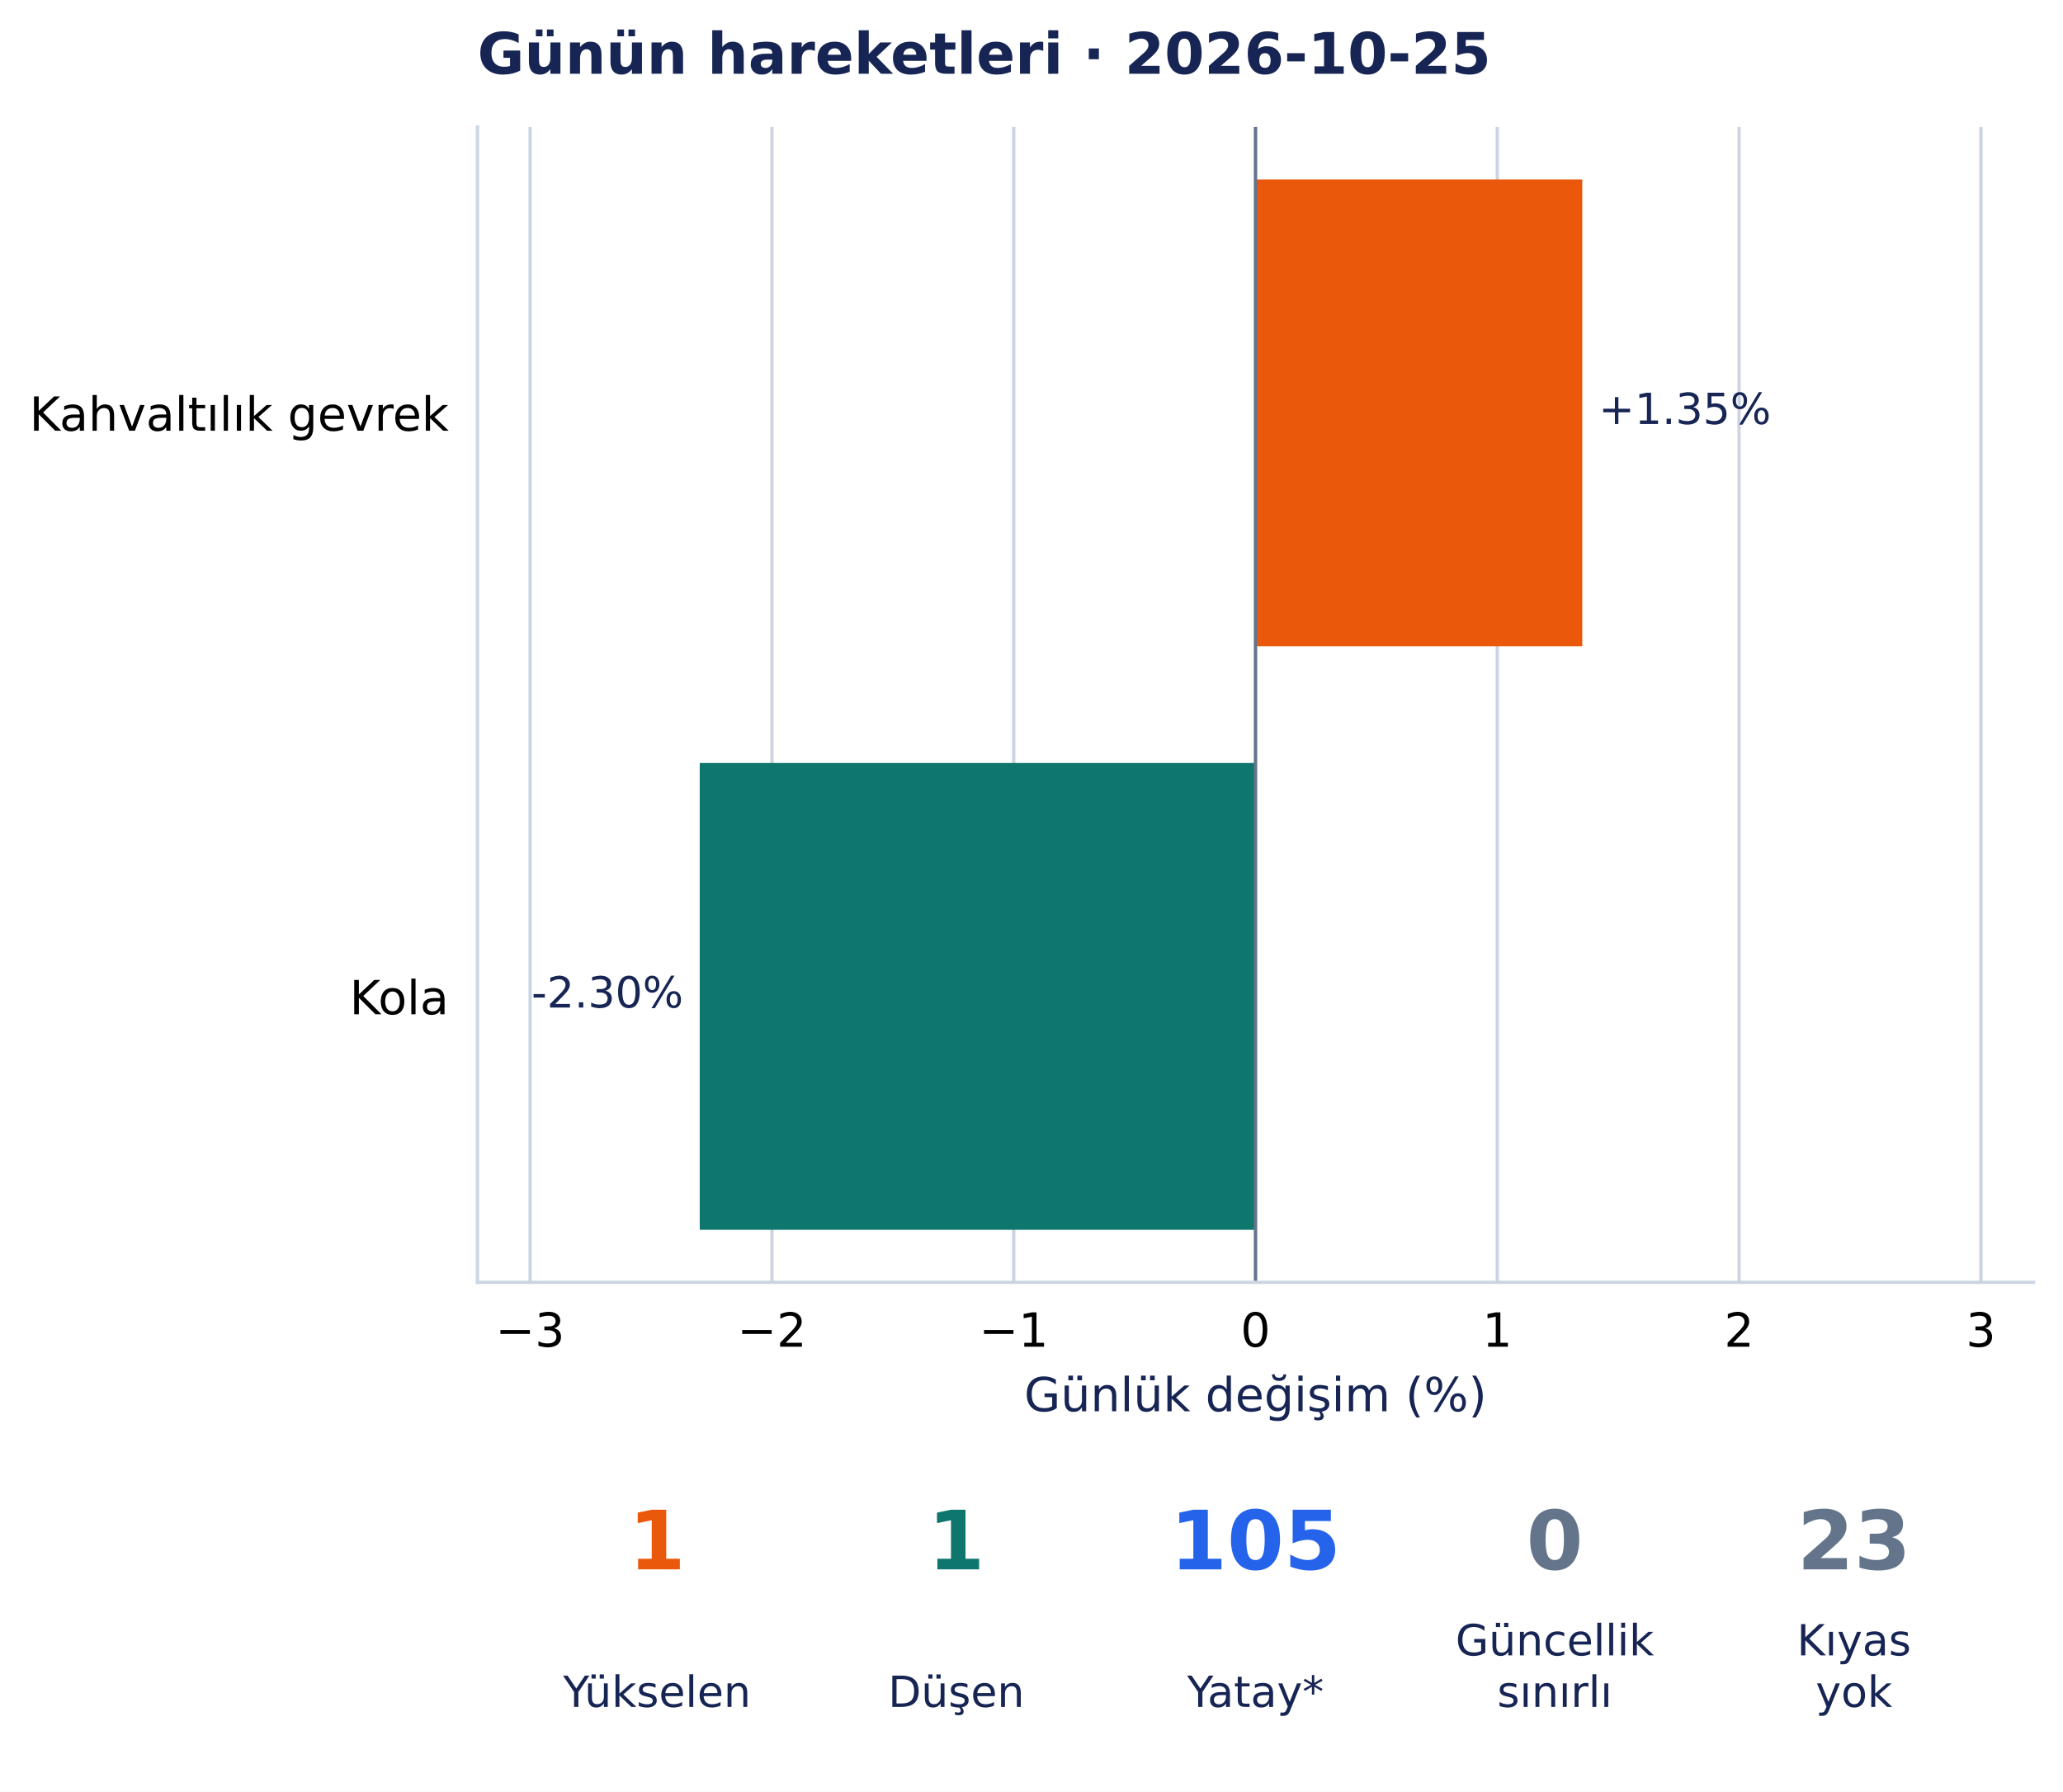
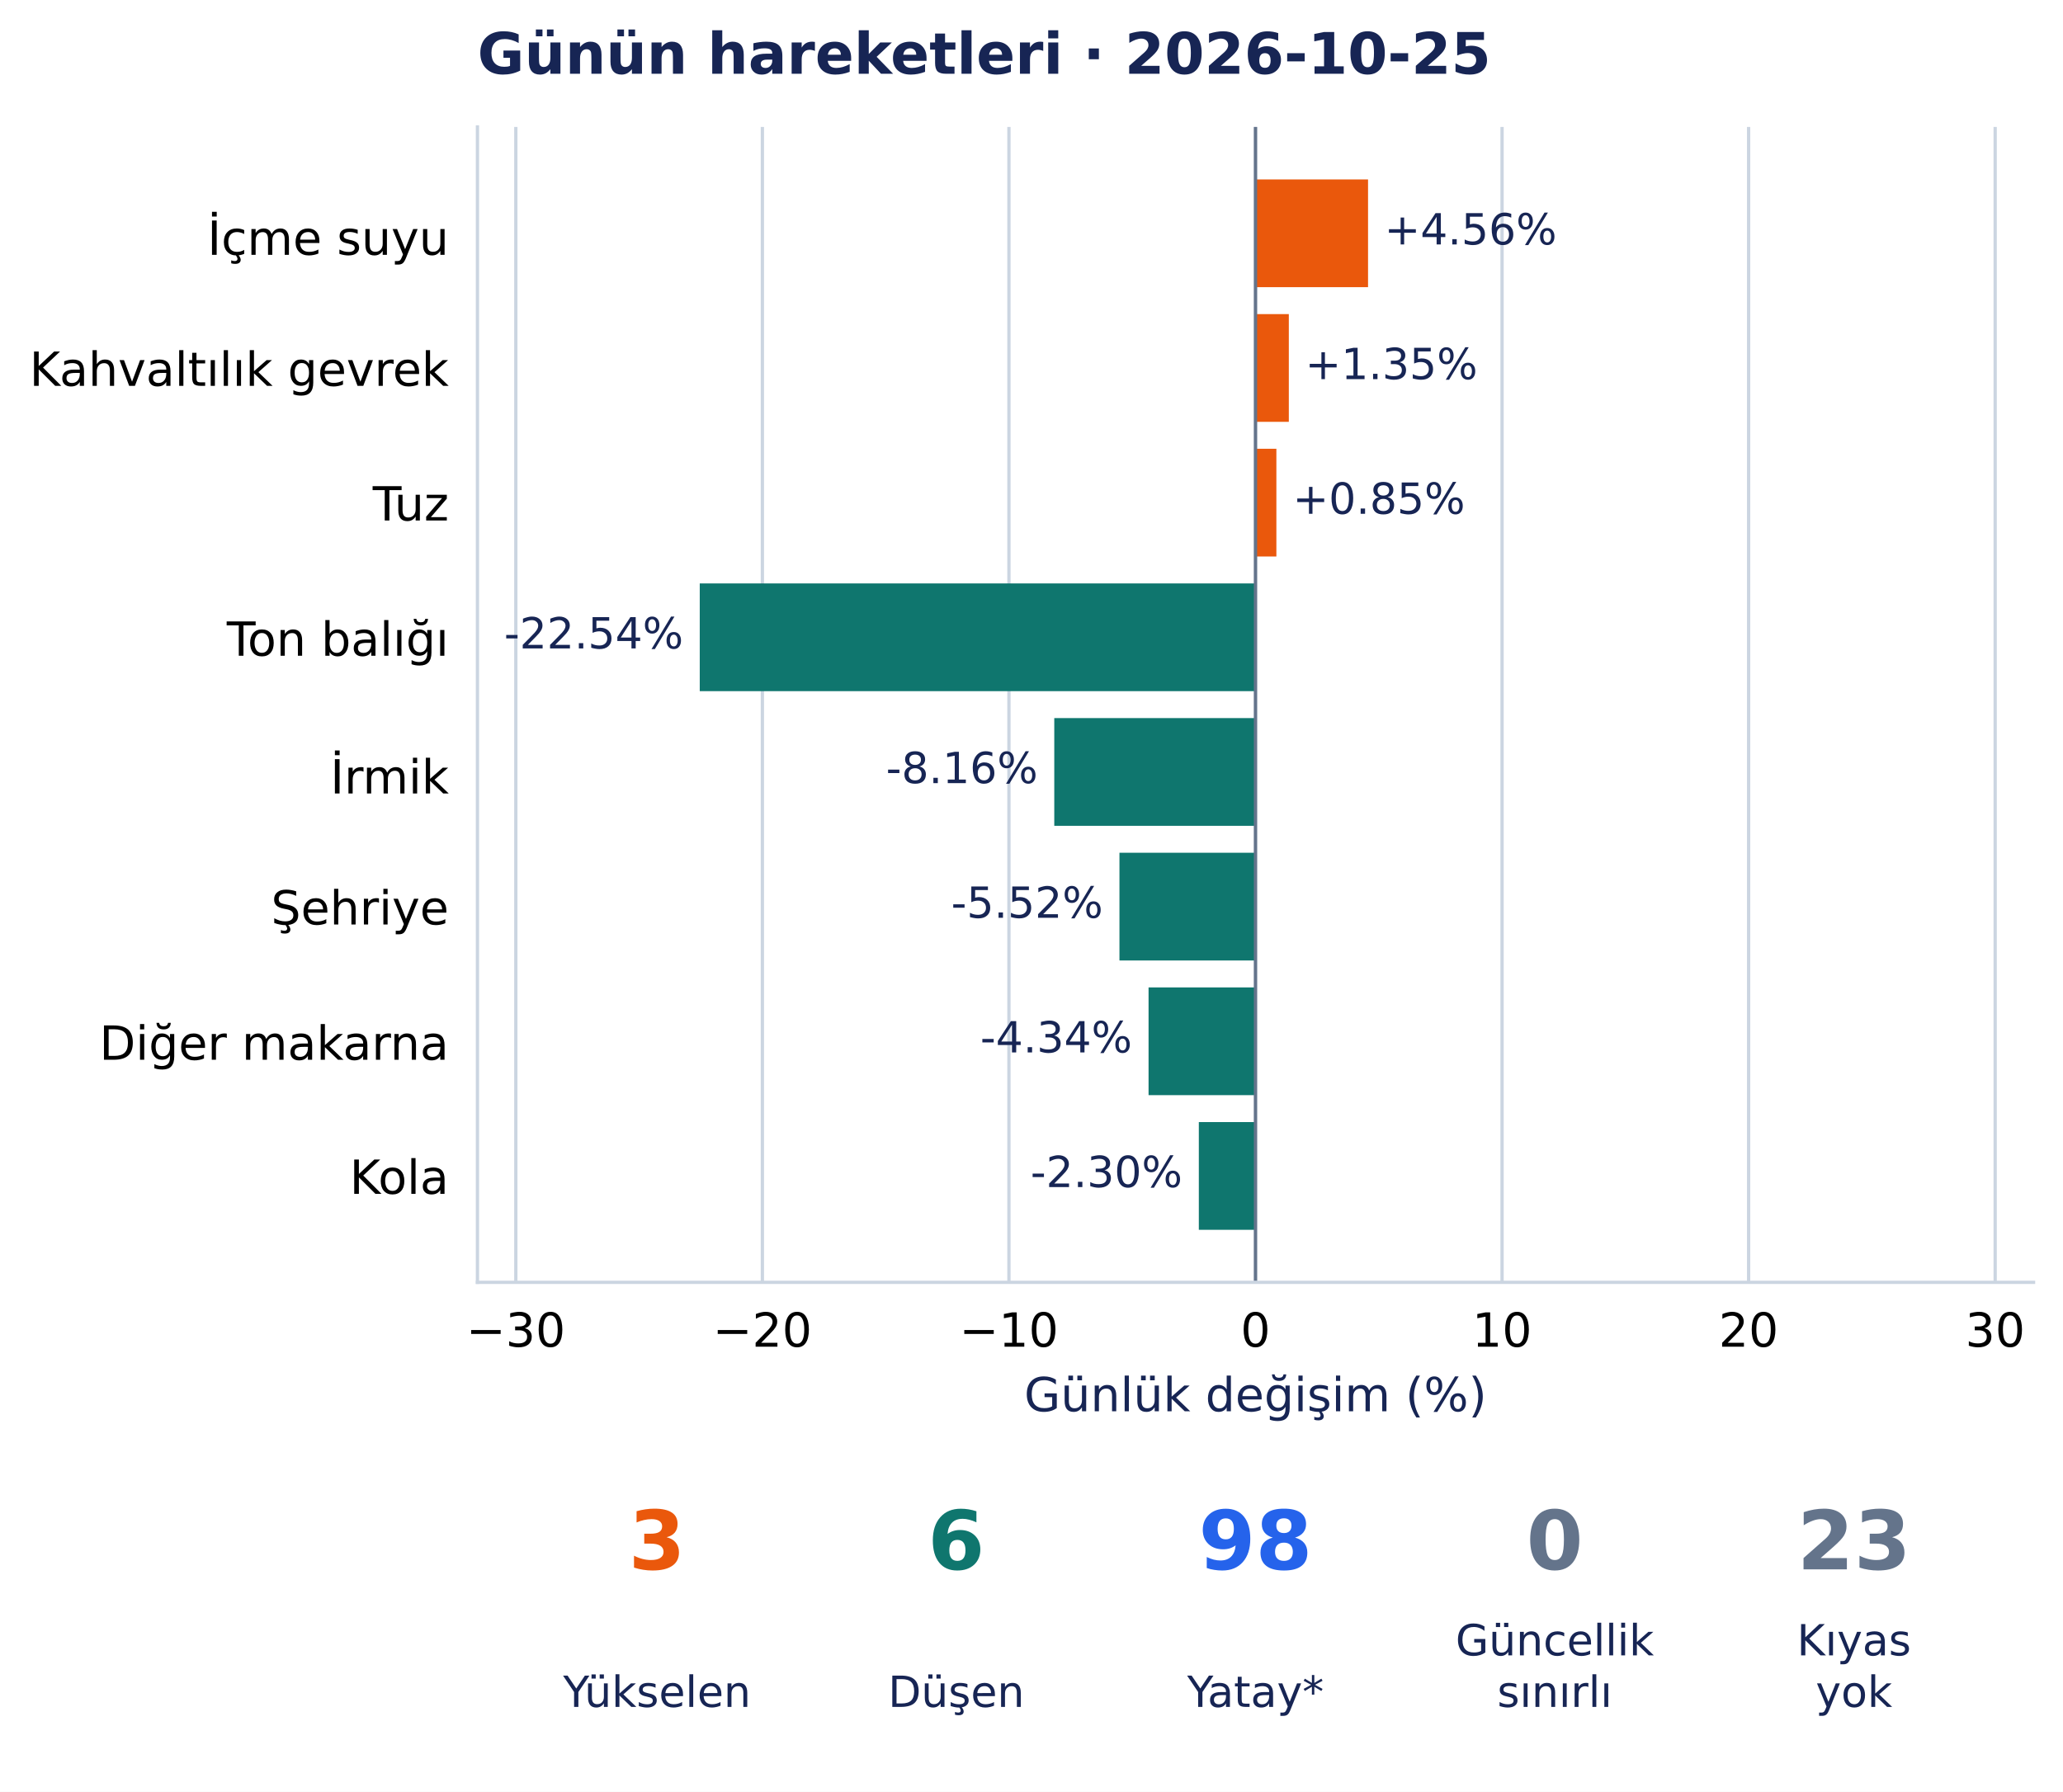
<svg xmlns="http://www.w3.org/2000/svg" width="504.354pt" height="438.135pt" viewBox="0 0 504.354 438.135" version="1.1">
  <defs>
    <style type="text/css">*{stroke-linejoin: round; stroke-linecap: butt}</style>
  </defs>
  <g id="figure_1">
    <g id="patch_1">
      <path d="M 0 438.135 L 504.354 438.135 L 504.354 0 L 0 0 z " style="fill: #ffffff" />
    </g>
    <g id="axes_1">
      <g id="patch_2">
        <path d="M 116.724 313.557 L 497.154 313.557 L 497.154 31.035 L 116.724 31.035 z " style="fill: #ffffff" />
      </g>
      <g id="matplotlib.axis_1">
        <g id="xtick_1">
          <g id="line2d_1">
-             <path d="M 129.601 313.557 L 129.601 31.035 " clip-path="url(#ped0b4d3993)" style="fill: none; stroke: #cbd5e1; stroke-width: 0.8; stroke-linecap: square" />
+             <path d="M 126.107 313.557 L 126.107 31.035 " clip-path="url(#ped0b4d3993)" style="fill: none; stroke: #cbd5e1; stroke-width: 0.8; stroke-linecap: square" />
          </g>
          <g id="line2d_2" />
          <g id="text_1">
-             <text style="font-size: 11.5px; font-family: 'DejaVu Sans', 'Bitstream Vera Sans', 'Computer Modern Sans Serif', 'Lucida Grande', 'Verdana', 'Geneva', 'Lucid', 'Arial', 'Helvetica', 'Avant Garde', sans-serif; text-anchor: middle" x="129.601" y="329.294" transform="rotate(-0 129.6008 329.294)">−3</text>
+             <text style="font-size: 11.5px; font-family: 'DejaVu Sans', 'Bitstream Vera Sans', 'Computer Modern Sans Serif', 'Lucida Grande', 'Verdana', 'Geneva', 'Lucid', 'Arial', 'Helvetica', 'Avant Garde', sans-serif; text-anchor: middle" x="126.107" y="329.294" transform="rotate(-0 126.1066 329.294)">−30</text>
          </g>
        </g>
        <g id="xtick_2">
          <g id="line2d_3">
-             <path d="M 188.714 313.557 L 188.714 31.035 " clip-path="url(#ped0b4d3993)" style="fill: none; stroke: #cbd5e1; stroke-width: 0.8; stroke-linecap: square" />
+             <path d="M 186.384 313.557 L 186.384 31.035 " clip-path="url(#ped0b4d3993)" style="fill: none; stroke: #cbd5e1; stroke-width: 0.8; stroke-linecap: square" />
          </g>
          <g id="line2d_4" />
          <g id="text_2">
-             <text style="font-size: 11.5px; font-family: 'DejaVu Sans', 'Bitstream Vera Sans', 'Computer Modern Sans Serif', 'Lucida Grande', 'Verdana', 'Geneva', 'Lucid', 'Arial', 'Helvetica', 'Avant Garde', sans-serif; text-anchor: middle" x="188.714" y="329.294" transform="rotate(-0 188.7136 329.294)">−2</text>
+             <text style="font-size: 11.5px; font-family: 'DejaVu Sans', 'Bitstream Vera Sans', 'Computer Modern Sans Serif', 'Lucida Grande', 'Verdana', 'Geneva', 'Lucid', 'Arial', 'Helvetica', 'Avant Garde', sans-serif; text-anchor: middle" x="186.384" y="329.294" transform="rotate(-0 186.3841 329.294)">−20</text>
          </g>
        </g>
        <g id="xtick_3">
          <g id="line2d_5">
-             <path d="M 247.826 313.557 L 247.826 31.035 " clip-path="url(#ped0b4d3993)" style="fill: none; stroke: #cbd5e1; stroke-width: 0.8; stroke-linecap: square" />
+             <path d="M 246.662 313.557 L 246.662 31.035 " clip-path="url(#ped0b4d3993)" style="fill: none; stroke: #cbd5e1; stroke-width: 0.8; stroke-linecap: square" />
          </g>
          <g id="line2d_6" />
          <g id="text_3">
-             <text style="font-size: 11.5px; font-family: 'DejaVu Sans', 'Bitstream Vera Sans', 'Computer Modern Sans Serif', 'Lucida Grande', 'Verdana', 'Geneva', 'Lucid', 'Arial', 'Helvetica', 'Avant Garde', sans-serif; text-anchor: middle" x="247.826" y="329.294" transform="rotate(-0 247.8265 329.294)">−1</text>
+             <text style="font-size: 11.5px; font-family: 'DejaVu Sans', 'Bitstream Vera Sans', 'Computer Modern Sans Serif', 'Lucida Grande', 'Verdana', 'Geneva', 'Lucid', 'Arial', 'Helvetica', 'Avant Garde', sans-serif; text-anchor: middle" x="246.662" y="329.294" transform="rotate(-0 246.6617 329.294)">−10</text>
          </g>
        </g>
        <g id="xtick_4">
          <g id="line2d_7">
            <path d="M 306.939 313.557 L 306.939 31.035 " clip-path="url(#ped0b4d3993)" style="fill: none; stroke: #cbd5e1; stroke-width: 0.8; stroke-linecap: square" />
          </g>
          <g id="line2d_8" />
          <g id="text_4">
            <text style="font-size: 11.5px; font-family: 'DejaVu Sans', 'Bitstream Vera Sans', 'Computer Modern Sans Serif', 'Lucida Grande', 'Verdana', 'Geneva', 'Lucid', 'Arial', 'Helvetica', 'Avant Garde', sans-serif; text-anchor: middle" x="306.939" y="329.294" transform="rotate(-0 306.9393 329.294)">0</text>
          </g>
        </g>
        <g id="xtick_5">
          <g id="line2d_9">
-             <path d="M 366.052 313.557 L 366.052 31.035 " clip-path="url(#ped0b4d3993)" style="fill: none; stroke: #cbd5e1; stroke-width: 0.8; stroke-linecap: square" />
+             <path d="M 367.217 313.557 L 367.217 31.035 " clip-path="url(#ped0b4d3993)" style="fill: none; stroke: #cbd5e1; stroke-width: 0.8; stroke-linecap: square" />
          </g>
          <g id="line2d_10" />
          <g id="text_5">
-             <text style="font-size: 11.5px; font-family: 'DejaVu Sans', 'Bitstream Vera Sans', 'Computer Modern Sans Serif', 'Lucida Grande', 'Verdana', 'Geneva', 'Lucid', 'Arial', 'Helvetica', 'Avant Garde', sans-serif; text-anchor: middle" x="366.052" y="329.294" transform="rotate(-0 366.0521 329.294)">1</text>
+             <text style="font-size: 11.5px; font-family: 'DejaVu Sans', 'Bitstream Vera Sans', 'Computer Modern Sans Serif', 'Lucida Grande', 'Verdana', 'Geneva', 'Lucid', 'Arial', 'Helvetica', 'Avant Garde', sans-serif; text-anchor: middle" x="367.217" y="329.294" transform="rotate(-0 367.2169 329.294)">10</text>
          </g>
        </g>
        <g id="xtick_6">
          <g id="line2d_11">
-             <path d="M 425.165 313.557 L 425.165 31.035 " clip-path="url(#ped0b4d3993)" style="fill: none; stroke: #cbd5e1; stroke-width: 0.8; stroke-linecap: square" />
+             <path d="M 427.494 313.557 L 427.494 31.035 " clip-path="url(#ped0b4d3993)" style="fill: none; stroke: #cbd5e1; stroke-width: 0.8; stroke-linecap: square" />
          </g>
          <g id="line2d_12" />
          <g id="text_6">
-             <text style="font-size: 11.5px; font-family: 'DejaVu Sans', 'Bitstream Vera Sans', 'Computer Modern Sans Serif', 'Lucida Grande', 'Verdana', 'Geneva', 'Lucid', 'Arial', 'Helvetica', 'Avant Garde', sans-serif; text-anchor: middle" x="425.165" y="329.294" transform="rotate(-0 425.1649 329.294)">2</text>
+             <text style="font-size: 11.5px; font-family: 'DejaVu Sans', 'Bitstream Vera Sans', 'Computer Modern Sans Serif', 'Lucida Grande', 'Verdana', 'Geneva', 'Lucid', 'Arial', 'Helvetica', 'Avant Garde', sans-serif; text-anchor: middle" x="427.494" y="329.294" transform="rotate(-0 427.4945 329.294)">20</text>
          </g>
        </g>
        <g id="xtick_7">
          <g id="line2d_13">
-             <path d="M 484.278 313.557 L 484.278 31.035 " clip-path="url(#ped0b4d3993)" style="fill: none; stroke: #cbd5e1; stroke-width: 0.8; stroke-linecap: square" />
+             <path d="M 487.772 313.557 L 487.772 31.035 " clip-path="url(#ped0b4d3993)" style="fill: none; stroke: #cbd5e1; stroke-width: 0.8; stroke-linecap: square" />
          </g>
          <g id="line2d_14" />
          <g id="text_7">
-             <text style="font-size: 11.5px; font-family: 'DejaVu Sans', 'Bitstream Vera Sans', 'Computer Modern Sans Serif', 'Lucida Grande', 'Verdana', 'Geneva', 'Lucid', 'Arial', 'Helvetica', 'Avant Garde', sans-serif; text-anchor: middle" x="484.278" y="329.294" transform="rotate(-0 484.2778 329.294)">3</text>
+             <text style="font-size: 11.5px; font-family: 'DejaVu Sans', 'Bitstream Vera Sans', 'Computer Modern Sans Serif', 'Lucida Grande', 'Verdana', 'Geneva', 'Lucid', 'Arial', 'Helvetica', 'Avant Garde', sans-serif; text-anchor: middle" x="487.772" y="329.294" transform="rotate(-0 487.772 329.294)">30</text>
          </g>
        </g>
        <g id="text_8">
          <text style="font-size: 11.5px; font-family: 'DejaVu Sans', 'Bitstream Vera Sans', 'Computer Modern Sans Serif', 'Lucida Grande', 'Verdana', 'Geneva', 'Lucid', 'Arial', 'Helvetica', 'Avant Garde', sans-serif; text-anchor: middle; fill: #172554" x="306.939" y="345.086" transform="rotate(-0 306.9393 345.086)">Günlük değişim (%)</text>
        </g>
      </g>
      <g id="matplotlib.axis_2">
        <g id="ytick_1">
          <g id="line2d_15" />
          <g id="text_9">
-             <text style="font-size: 11.5px; font-family: 'DejaVu Sans', 'Bitstream Vera Sans', 'Computer Modern Sans Serif', 'Lucida Grande', 'Verdana', 'Geneva', 'Lucid', 'Arial', 'Helvetica', 'Avant Garde', sans-serif; text-anchor: end" x="109.724" y="105.321" transform="rotate(-0 109.7243 105.3209)">Kahvaltılık gevrek</text>
+             <text style="font-size: 11.5px; font-family: 'DejaVu Sans', 'Bitstream Vera Sans', 'Computer Modern Sans Serif', 'Lucida Grande', 'Verdana', 'Geneva', 'Lucid', 'Arial', 'Helvetica', 'Avant Garde', sans-serif; text-anchor: end" x="109.724" y="62.304" transform="rotate(-0 109.7243 62.30365)">İçme suyu</text>
          </g>
        </g>
        <g id="ytick_2">
          <g id="line2d_16" />
          <g id="text_10">
-             <text style="font-size: 11.5px; font-family: 'DejaVu Sans', 'Bitstream Vera Sans', 'Computer Modern Sans Serif', 'Lucida Grande', 'Verdana', 'Geneva', 'Lucid', 'Arial', 'Helvetica', 'Avant Garde', sans-serif; text-anchor: end" x="109.724" y="248.009" transform="rotate(-0 109.7243 248.0087)">Kola</text>
+             <text style="font-size: 11.5px; font-family: 'DejaVu Sans', 'Bitstream Vera Sans', 'Computer Modern Sans Serif', 'Lucida Grande', 'Verdana', 'Geneva', 'Lucid', 'Arial', 'Helvetica', 'Avant Garde', sans-serif; text-anchor: end" x="109.724" y="94.345" transform="rotate(-0 109.7243 94.34486)">Kahvaltılık gevrek</text>
+           </g>
+         </g>
+         <g id="ytick_3">
+           <g id="line2d_17" />
+           <g id="text_11">
+             <text style="font-size: 11.5px; font-family: 'DejaVu Sans', 'Bitstream Vera Sans', 'Computer Modern Sans Serif', 'Lucida Grande', 'Verdana', 'Geneva', 'Lucid', 'Arial', 'Helvetica', 'Avant Garde', sans-serif; text-anchor: end" x="109.724" y="127.272" transform="rotate(-0 109.7243 127.2724)">Tuz</text>
+           </g>
+         </g>
+         <g id="ytick_4">
+           <g id="line2d_18" />
+           <g id="text_12">
+             <text style="font-size: 11.5px; font-family: 'DejaVu Sans', 'Bitstream Vera Sans', 'Computer Modern Sans Serif', 'Lucida Grande', 'Verdana', 'Geneva', 'Lucid', 'Arial', 'Helvetica', 'Avant Garde', sans-serif; text-anchor: end" x="109.724" y="160.346" transform="rotate(-0 109.7243 160.3464)">Ton balığı</text>
+           </g>
+         </g>
+         <g id="ytick_5">
+           <g id="line2d_19" />
+           <g id="text_13">
+             <text style="font-size: 11.5px; font-family: 'DejaVu Sans', 'Bitstream Vera Sans', 'Computer Modern Sans Serif', 'Lucida Grande', 'Verdana', 'Geneva', 'Lucid', 'Arial', 'Helvetica', 'Avant Garde', sans-serif; text-anchor: end" x="109.724" y="194.016" transform="rotate(-0 109.7243 194.0155)">İrmik</text>
+           </g>
+         </g>
+         <g id="ytick_6">
+           <g id="line2d_20" />
+           <g id="text_14">
+             <text style="font-size: 11.5px; font-family: 'DejaVu Sans', 'Bitstream Vera Sans', 'Computer Modern Sans Serif', 'Lucida Grande', 'Verdana', 'Geneva', 'Lucid', 'Arial', 'Helvetica', 'Avant Garde', sans-serif; text-anchor: end" x="109.724" y="226.057" transform="rotate(-0 109.7243 226.0568)">Şehriye</text>
+           </g>
+         </g>
+         <g id="ytick_7">
+           <g id="line2d_21" />
+           <g id="text_15">
+             <text style="font-size: 11.5px; font-family: 'DejaVu Sans', 'Bitstream Vera Sans', 'Computer Modern Sans Serif', 'Lucida Grande', 'Verdana', 'Geneva', 'Lucid', 'Arial', 'Helvetica', 'Avant Garde', sans-serif; text-anchor: end" x="109.724" y="259.13" transform="rotate(-0 109.7243 259.1303)">Diğer makarna</text>
+           </g>
+         </g>
+         <g id="ytick_8">
+           <g id="line2d_22" />
+           <g id="text_16">
+             <text style="font-size: 11.5px; font-family: 'DejaVu Sans', 'Bitstream Vera Sans', 'Computer Modern Sans Serif', 'Lucida Grande', 'Verdana', 'Geneva', 'Lucid', 'Arial', 'Helvetica', 'Avant Garde', sans-serif; text-anchor: end" x="109.724" y="291.913" transform="rotate(-0 109.7243 291.9127)">Kola</text>
          </g>
        </g>
      </g>
      <g id="patch_3">
-         <path d="M 306.939 43.877 L 386.832 43.877 L 386.832 158.027 L 306.939 158.027 z " clip-path="url(#ped0b4d3993)" style="fill: #ea580c" />
+         <path d="M 306.939 43.877 L 334.454 43.877 L 334.454 70.219 L 306.939 70.219 z " clip-path="url(#ped0b4d3993)" style="fill: #ea580c" />
      </g>
      <g id="patch_4">
-         <path d="M 306.939 186.564 L 171.071 186.564 L 171.071 300.715 L 306.939 300.715 z " clip-path="url(#ped0b4d3993)" style="fill: #0f766e" />
-       </g>
-       <g id="line2d_17">
+         <path d="M 306.939 76.805 L 315.086 76.805 L 315.086 103.147 L 306.939 103.147 z " clip-path="url(#ped0b4d3993)" style="fill: #ea580c" />
+       </g>
+       <g id="patch_5">
+         <path d="M 306.939 109.733 L 312.044 109.733 L 312.044 136.075 L 306.939 136.075 z " clip-path="url(#ped0b4d3993)" style="fill: #ea580c" />
+       </g>
+       <g id="patch_6">
+         <path d="M 306.939 142.661 L 171.071 142.661 L 171.071 169.003 L 306.939 169.003 z " clip-path="url(#ped0b4d3993)" style="fill: #0f766e" />
+       </g>
+       <g id="patch_7">
+         <path d="M 306.939 175.588 L 257.744 175.588 L 257.744 201.931 L 306.939 201.931 z " clip-path="url(#ped0b4d3993)" style="fill: #0f766e" />
+       </g>
+       <g id="patch_8">
+         <path d="M 306.939 208.516 L 273.679 208.516 L 273.679 234.859 L 306.939 234.859 z " clip-path="url(#ped0b4d3993)" style="fill: #0f766e" />
+       </g>
+       <g id="patch_9">
+         <path d="M 306.939 241.444 L 280.795 241.444 L 280.795 267.787 L 306.939 267.787 z " clip-path="url(#ped0b4d3993)" style="fill: #0f766e" />
+       </g>
+       <g id="patch_10">
+         <path d="M 306.939 274.372 L 293.085 274.372 L 293.085 300.715 L 306.939 300.715 z " clip-path="url(#ped0b4d3993)" style="fill: #0f766e" />
+       </g>
+       <g id="line2d_23">
        <path d="M 306.939 313.557 L 306.939 31.035 " clip-path="url(#ped0b4d3993)" style="fill: none; stroke: #64748b; stroke-width: 0.8; stroke-linecap: square" />
      </g>
-       <g id="patch_5">
+       <g id="patch_11">
        <path d="M 116.724 313.557 L 116.724 31.035 " style="fill: none; stroke: #cbd5e1; stroke-width: 0.8; stroke-linejoin: miter; stroke-linecap: square" />
      </g>
-       <g id="patch_6">
+       <g id="patch_12">
        <path d="M 116.724 313.557 L 497.154 313.557 " style="fill: none; stroke: #cbd5e1; stroke-width: 0.8; stroke-linejoin: miter; stroke-linecap: square" />
      </g>
-       <g id="text_11">
-         <text style="font-size: 10.5px; font-family: 'DejaVu Sans', 'Bitstream Vera Sans', 'Computer Modern Sans Serif', 'Lucida Grande', 'Verdana', 'Geneva', 'Lucid', 'Arial', 'Helvetica', 'Avant Garde', sans-serif; text-anchor: start; fill: #172554" x="390.832" y="103.679" transform="rotate(-0 390.8324 103.6793)">+1.35%</text>
-       </g>
-       <g id="text_12">
-         <text style="font-size: 10.5px; font-family: 'DejaVu Sans', 'Bitstream Vera Sans', 'Computer Modern Sans Serif', 'Lucida Grande', 'Verdana', 'Geneva', 'Lucid', 'Arial', 'Helvetica', 'Avant Garde', sans-serif; text-anchor: end; fill: #172554" x="167.071" y="246.367" transform="rotate(-0 167.0714 246.3672)">-2.30%</text>
-       </g>
-       <g id="text_13">
+       <g id="text_17">
+         <text style="font-size: 10.5px; font-family: 'DejaVu Sans', 'Bitstream Vera Sans', 'Computer Modern Sans Serif', 'Lucida Grande', 'Verdana', 'Geneva', 'Lucid', 'Arial', 'Helvetica', 'Avant Garde', sans-serif; text-anchor: start; fill: #172554" x="338.454" y="59.775" transform="rotate(-0 338.454 59.77533)">+4.56%</text>
+       </g>
+       <g id="text_18">
+         <text style="font-size: 10.5px; font-family: 'DejaVu Sans', 'Bitstream Vera Sans', 'Computer Modern Sans Serif', 'Lucida Grande', 'Verdana', 'Geneva', 'Lucid', 'Arial', 'Helvetica', 'Avant Garde', sans-serif; text-anchor: start; fill: #172554" x="319.086" y="92.703" transform="rotate(-0 319.086 92.7033)">+1.35%</text>
+       </g>
+       <g id="text_19">
+         <text style="font-size: 10.5px; font-family: 'DejaVu Sans', 'Bitstream Vera Sans', 'Computer Modern Sans Serif', 'Lucida Grande', 'Verdana', 'Geneva', 'Lucid', 'Arial', 'Helvetica', 'Avant Garde', sans-serif; text-anchor: start; fill: #172554" x="316.044" y="125.631" transform="rotate(-0 316.0442 125.6313)">+0.85%</text>
+       </g>
+       <g id="text_20">
+         <text style="font-size: 10.5px; font-family: 'DejaVu Sans', 'Bitstream Vera Sans', 'Computer Modern Sans Serif', 'Lucida Grande', 'Verdana', 'Geneva', 'Lucid', 'Arial', 'Helvetica', 'Avant Garde', sans-serif; text-anchor: end; fill: #172554" x="167.071" y="158.559" transform="rotate(-0 167.0714 158.5592)">-22.54%</text>
+       </g>
+       <g id="text_21">
+         <text style="font-size: 10.5px; font-family: 'DejaVu Sans', 'Bitstream Vera Sans', 'Computer Modern Sans Serif', 'Lucida Grande', 'Verdana', 'Geneva', 'Lucid', 'Arial', 'Helvetica', 'Avant Garde', sans-serif; text-anchor: end; fill: #172554" x="253.744" y="191.487" transform="rotate(-0 253.7443 191.4872)">-8.16%</text>
+       </g>
+       <g id="text_22">
+         <text style="font-size: 10.5px; font-family: 'DejaVu Sans', 'Bitstream Vera Sans', 'Computer Modern Sans Serif', 'Lucida Grande', 'Verdana', 'Geneva', 'Lucid', 'Arial', 'Helvetica', 'Avant Garde', sans-serif; text-anchor: end; fill: #172554" x="269.679" y="224.415" transform="rotate(-0 269.6792 224.4152)">-5.52%</text>
+       </g>
+       <g id="text_23">
+         <text style="font-size: 10.5px; font-family: 'DejaVu Sans', 'Bitstream Vera Sans', 'Computer Modern Sans Serif', 'Lucida Grande', 'Verdana', 'Geneva', 'Lucid', 'Arial', 'Helvetica', 'Avant Garde', sans-serif; text-anchor: end; fill: #172554" x="276.795" y="257.343" transform="rotate(-0 276.7946 257.3432)">-4.34%</text>
+       </g>
+       <g id="text_24">
+         <text style="font-size: 10.5px; font-family: 'DejaVu Sans', 'Bitstream Vera Sans', 'Computer Modern Sans Serif', 'Lucida Grande', 'Verdana', 'Geneva', 'Lucid', 'Arial', 'Helvetica', 'Avant Garde', sans-serif; text-anchor: end; fill: #172554" x="289.085" y="290.271" transform="rotate(-0 289.0848 290.2711)">-2.30%</text>
+       </g>
+       <g id="text_25">
        <text style="font-weight: 700; font-size: 14px; font-family: 'DejaVu Sans', 'Bitstream Vera Sans', 'Computer Modern Sans Serif', 'Lucida Grande', 'Verdana', 'Geneva', 'Lucid', 'Arial', 'Helvetica', 'Avant Garde', sans-serif; text-anchor: start; fill: #172554" x="116.724" y="18.035" transform="rotate(-0 116.7243 18.03469)">Günün hareketleri · 2026-10-25</text>
      </g>
    </g>
    <g id="axes_2">
-       <g id="text_14">
-         <text style="font-weight: 700; font-size: 20px; font-family: 'DejaVu Sans', 'Bitstream Vera Sans', 'Computer Modern Sans Serif', 'Lucida Grande', 'Verdana', 'Geneva', 'Lucid', 'Arial', 'Helvetica', 'Avant Garde', sans-serif; text-anchor: middle; fill: #ea580c" x="160.62" y="383.742" transform="rotate(-0 160.6201 383.7422)">1</text>
-       </g>
-       <g id="text_15">
+       <g id="text_26">
+         <text style="font-weight: 700; font-size: 20px; font-family: 'DejaVu Sans', 'Bitstream Vera Sans', 'Computer Modern Sans Serif', 'Lucida Grande', 'Verdana', 'Geneva', 'Lucid', 'Arial', 'Helvetica', 'Avant Garde', sans-serif; text-anchor: middle; fill: #ea580c" x="160.62" y="383.742" transform="rotate(-0 160.6201 383.7422)">3</text>
+       </g>
+       <g id="text_27">
        <text style="font-size: 10.5px; font-family: 'DejaVu Sans', 'Bitstream Vera Sans', 'Computer Modern Sans Serif', 'Lucida Grande', 'Verdana', 'Geneva', 'Lucid', 'Arial', 'Helvetica', 'Avant Garde', sans-serif; text-anchor: middle; fill: #172554" x="160.62" y="417.374" transform="rotate(-0 160.6201 417.3736)">Yükselen</text>
      </g>
-       <g id="text_16">
-         <text style="font-weight: 700; font-size: 20px; font-family: 'DejaVu Sans', 'Bitstream Vera Sans', 'Computer Modern Sans Serif', 'Lucida Grande', 'Verdana', 'Geneva', 'Lucid', 'Arial', 'Helvetica', 'Avant Garde', sans-serif; text-anchor: middle; fill: #0f766e" x="233.78" y="383.742" transform="rotate(-0 233.7797 383.7422)">1</text>
-       </g>
-       <g id="text_17">
+       <g id="text_28">
+         <text style="font-weight: 700; font-size: 20px; font-family: 'DejaVu Sans', 'Bitstream Vera Sans', 'Computer Modern Sans Serif', 'Lucida Grande', 'Verdana', 'Geneva', 'Lucid', 'Arial', 'Helvetica', 'Avant Garde', sans-serif; text-anchor: middle; fill: #0f766e" x="233.78" y="383.742" transform="rotate(-0 233.7797 383.7422)">6</text>
+       </g>
+       <g id="text_29">
        <text style="font-size: 10.5px; font-family: 'DejaVu Sans', 'Bitstream Vera Sans', 'Computer Modern Sans Serif', 'Lucida Grande', 'Verdana', 'Geneva', 'Lucid', 'Arial', 'Helvetica', 'Avant Garde', sans-serif; text-anchor: middle; fill: #172554" x="233.78" y="417.374" transform="rotate(-0 233.7797 417.3736)">Düşen</text>
      </g>
-       <g id="text_18">
-         <text style="font-weight: 700; font-size: 20px; font-family: 'DejaVu Sans', 'Bitstream Vera Sans', 'Computer Modern Sans Serif', 'Lucida Grande', 'Verdana', 'Geneva', 'Lucid', 'Arial', 'Helvetica', 'Avant Garde', sans-serif; text-anchor: middle; fill: #2563eb" x="306.939" y="383.742" transform="rotate(-0 306.9393 383.7422)">105</text>
-       </g>
-       <g id="text_19">
+       <g id="text_30">
+         <text style="font-weight: 700; font-size: 20px; font-family: 'DejaVu Sans', 'Bitstream Vera Sans', 'Computer Modern Sans Serif', 'Lucida Grande', 'Verdana', 'Geneva', 'Lucid', 'Arial', 'Helvetica', 'Avant Garde', sans-serif; text-anchor: middle; fill: #2563eb" x="306.939" y="383.742" transform="rotate(-0 306.9393 383.7422)">98</text>
+       </g>
+       <g id="text_31">
        <text style="font-size: 10.5px; font-family: 'DejaVu Sans', 'Bitstream Vera Sans', 'Computer Modern Sans Serif', 'Lucida Grande', 'Verdana', 'Geneva', 'Lucid', 'Arial', 'Helvetica', 'Avant Garde', sans-serif; text-anchor: middle; fill: #172554" x="306.939" y="417.374" transform="rotate(-0 306.9393 417.3736)">Yatay*</text>
      </g>
-       <g id="text_20">
+       <g id="text_32">
        <text style="font-weight: 700; font-size: 20px; font-family: 'DejaVu Sans', 'Bitstream Vera Sans', 'Computer Modern Sans Serif', 'Lucida Grande', 'Verdana', 'Geneva', 'Lucid', 'Arial', 'Helvetica', 'Avant Garde', sans-serif; text-anchor: middle; fill: #64748b" x="380.099" y="383.742" transform="rotate(-0 380.0989 383.7422)">0</text>
      </g>
-       <g id="text_21">
+       <g id="text_33">
        <text style="font-size: 10.5px; font-family: 'DejaVu Sans', 'Bitstream Vera Sans', 'Computer Modern Sans Serif', 'Lucida Grande', 'Verdana', 'Geneva', 'Lucid', 'Arial', 'Helvetica', 'Avant Garde', sans-serif; fill: #172554" transform="translate(355.8439 404.7708)">Güncellik</text>
        <text style="font-size: 10.5px; font-family: 'DejaVu Sans', 'Bitstream Vera Sans', 'Computer Modern Sans Serif', 'Lucida Grande', 'Verdana', 'Geneva', 'Lucid', 'Arial', 'Helvetica', 'Avant Garde', sans-serif; fill: #172554" transform="translate(366.0445 417.3736)">sınırlı</text>
      </g>
-       <g id="text_22">
+       <g id="text_34">
        <text style="font-weight: 700; font-size: 20px; font-family: 'DejaVu Sans', 'Bitstream Vera Sans', 'Computer Modern Sans Serif', 'Lucida Grande', 'Verdana', 'Geneva', 'Lucid', 'Arial', 'Helvetica', 'Avant Garde', sans-serif; text-anchor: middle; fill: #64748b" x="453.259" y="383.742" transform="rotate(-0 453.2585 383.7422)">23</text>
      </g>
-       <g id="text_23">
+       <g id="text_35">
        <text style="font-size: 10.5px; font-family: 'DejaVu Sans', 'Bitstream Vera Sans', 'Computer Modern Sans Serif', 'Lucida Grande', 'Verdana', 'Geneva', 'Lucid', 'Arial', 'Helvetica', 'Avant Garde', sans-serif; fill: #172554" transform="translate(439.2976 404.7708)">Kıyas</text>
        <text style="font-size: 10.5px; font-family: 'DejaVu Sans', 'Bitstream Vera Sans', 'Computer Modern Sans Serif', 'Lucida Grande', 'Verdana', 'Geneva', 'Lucid', 'Arial', 'Helvetica', 'Avant Garde', sans-serif; fill: #172554" transform="translate(443.8988 417.3736)">yok</text>
      </g>
    </g>
  </g>
  <defs>
    <clipPath id="ped0b4d3993">
      <rect x="116.724" y="31.035" width="380.43" height="282.522" />
    </clipPath>
  </defs>
</svg>
